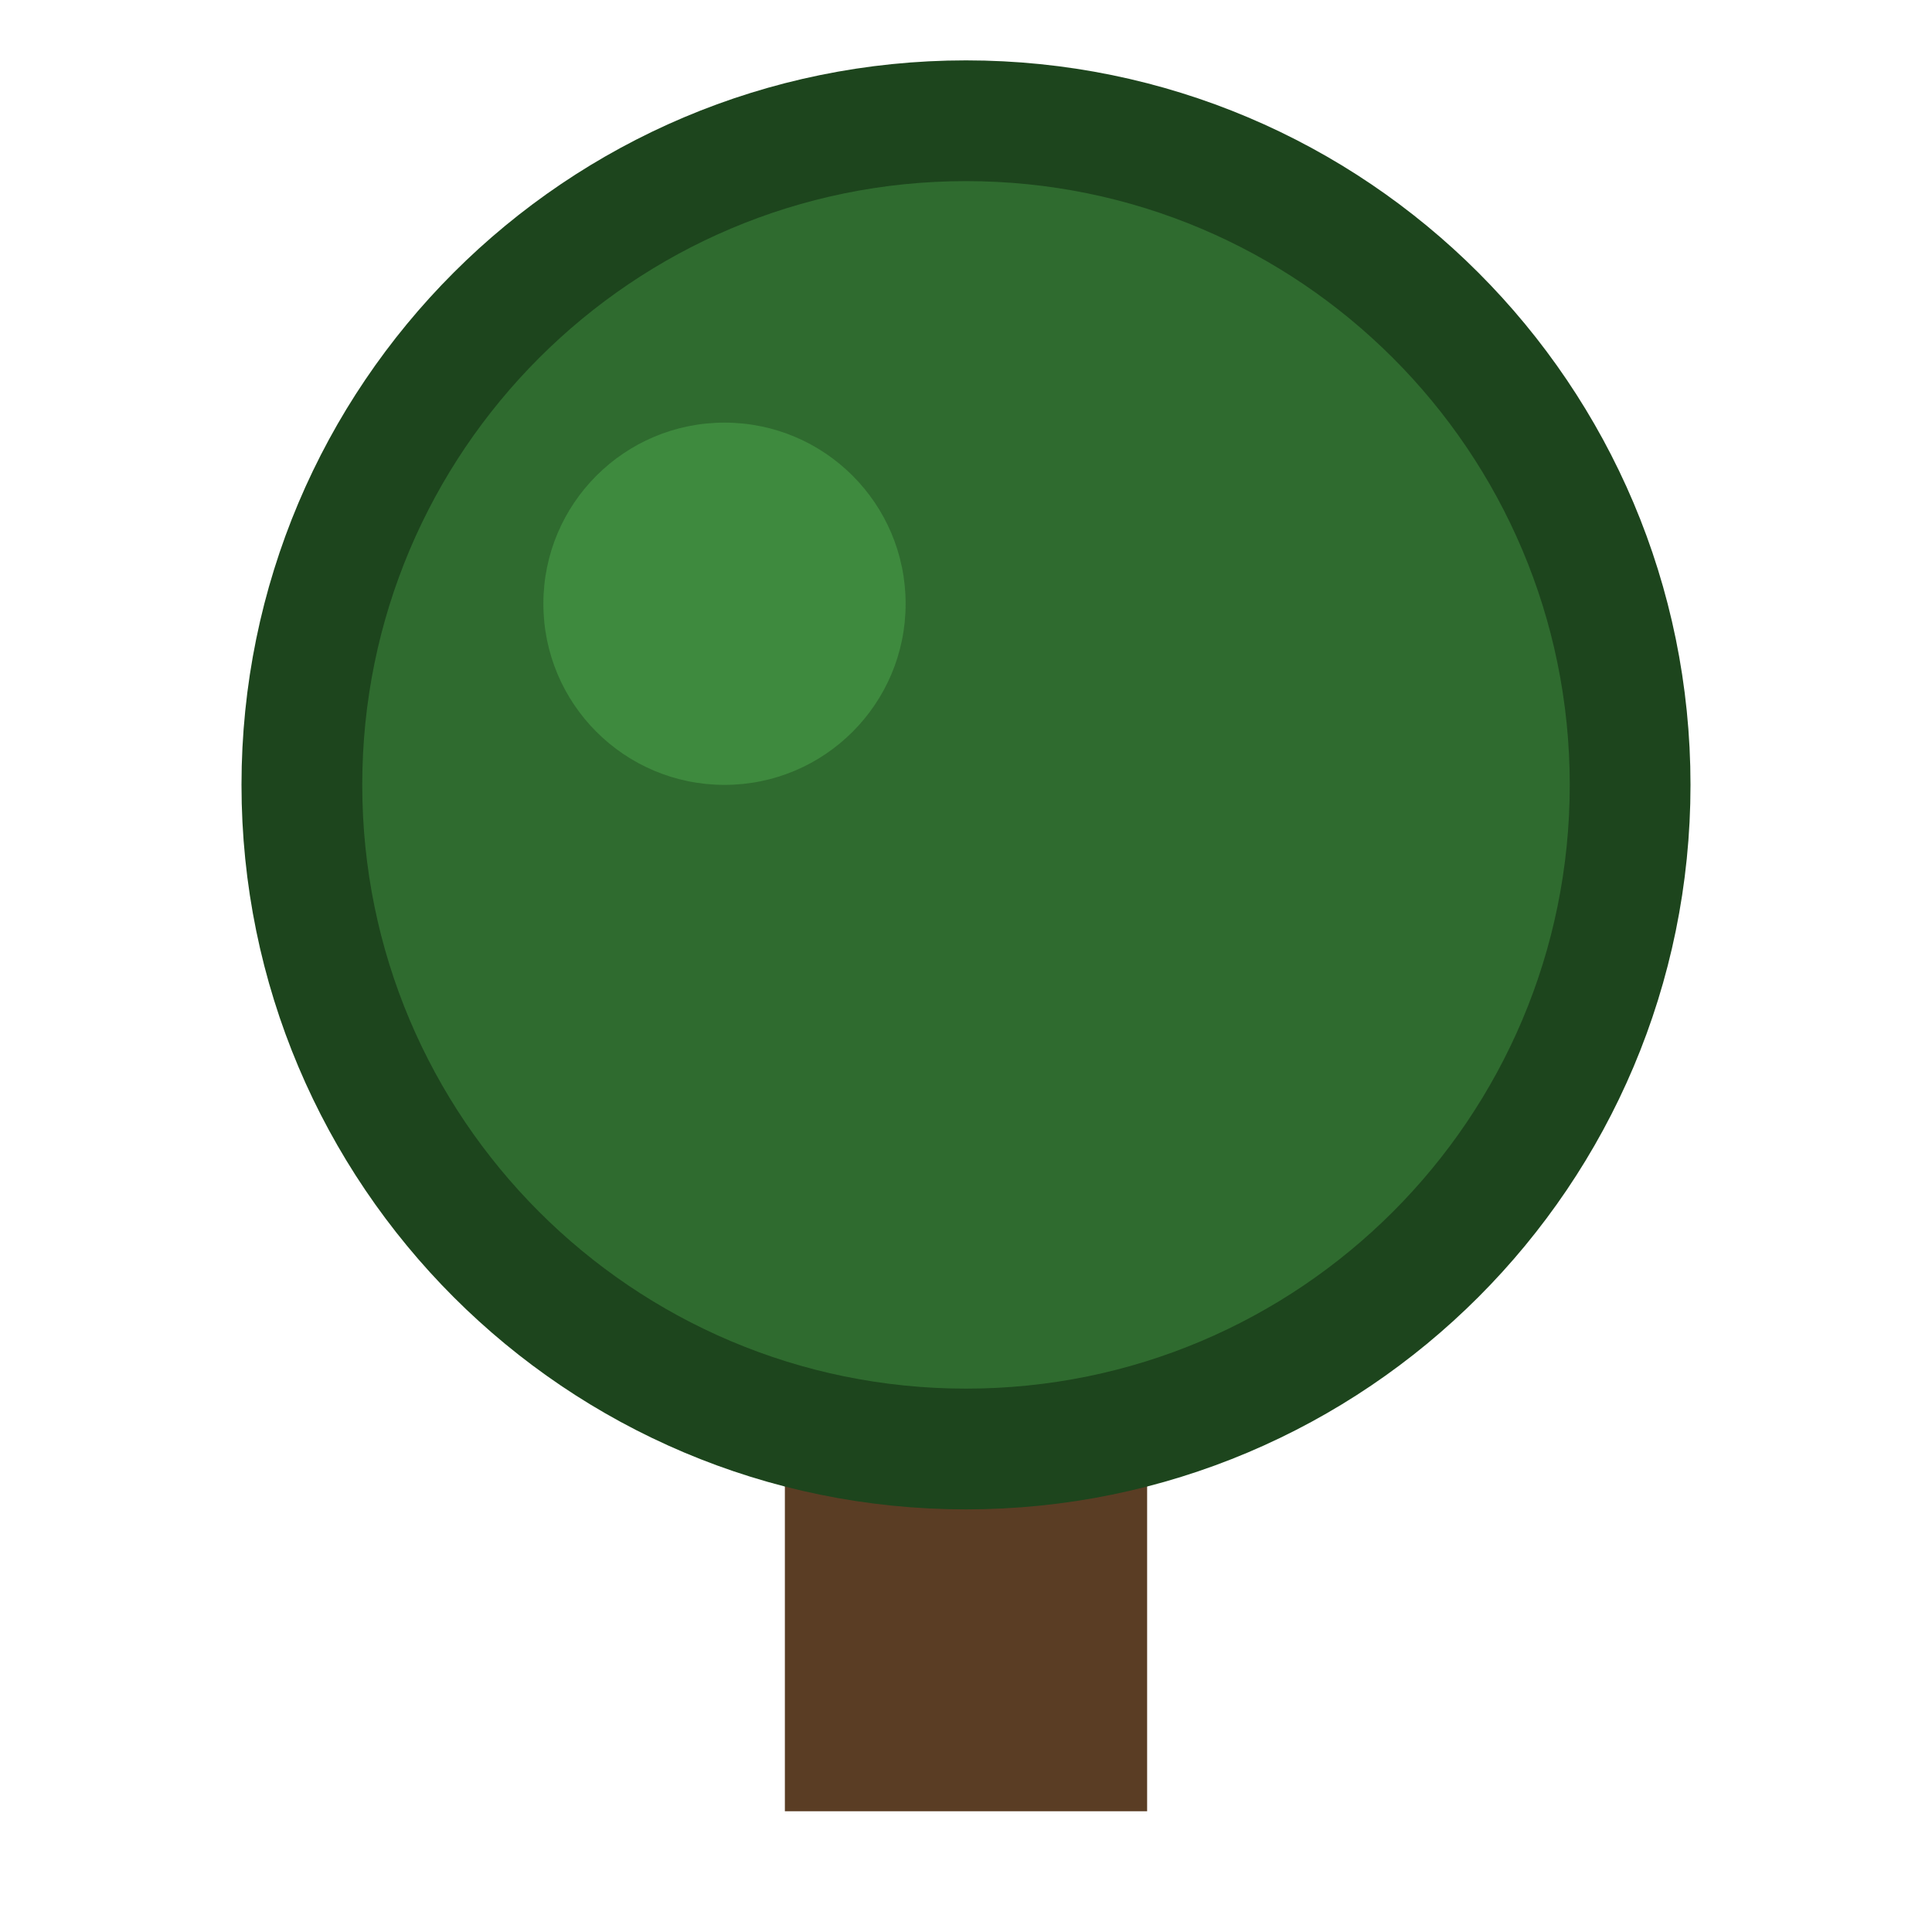
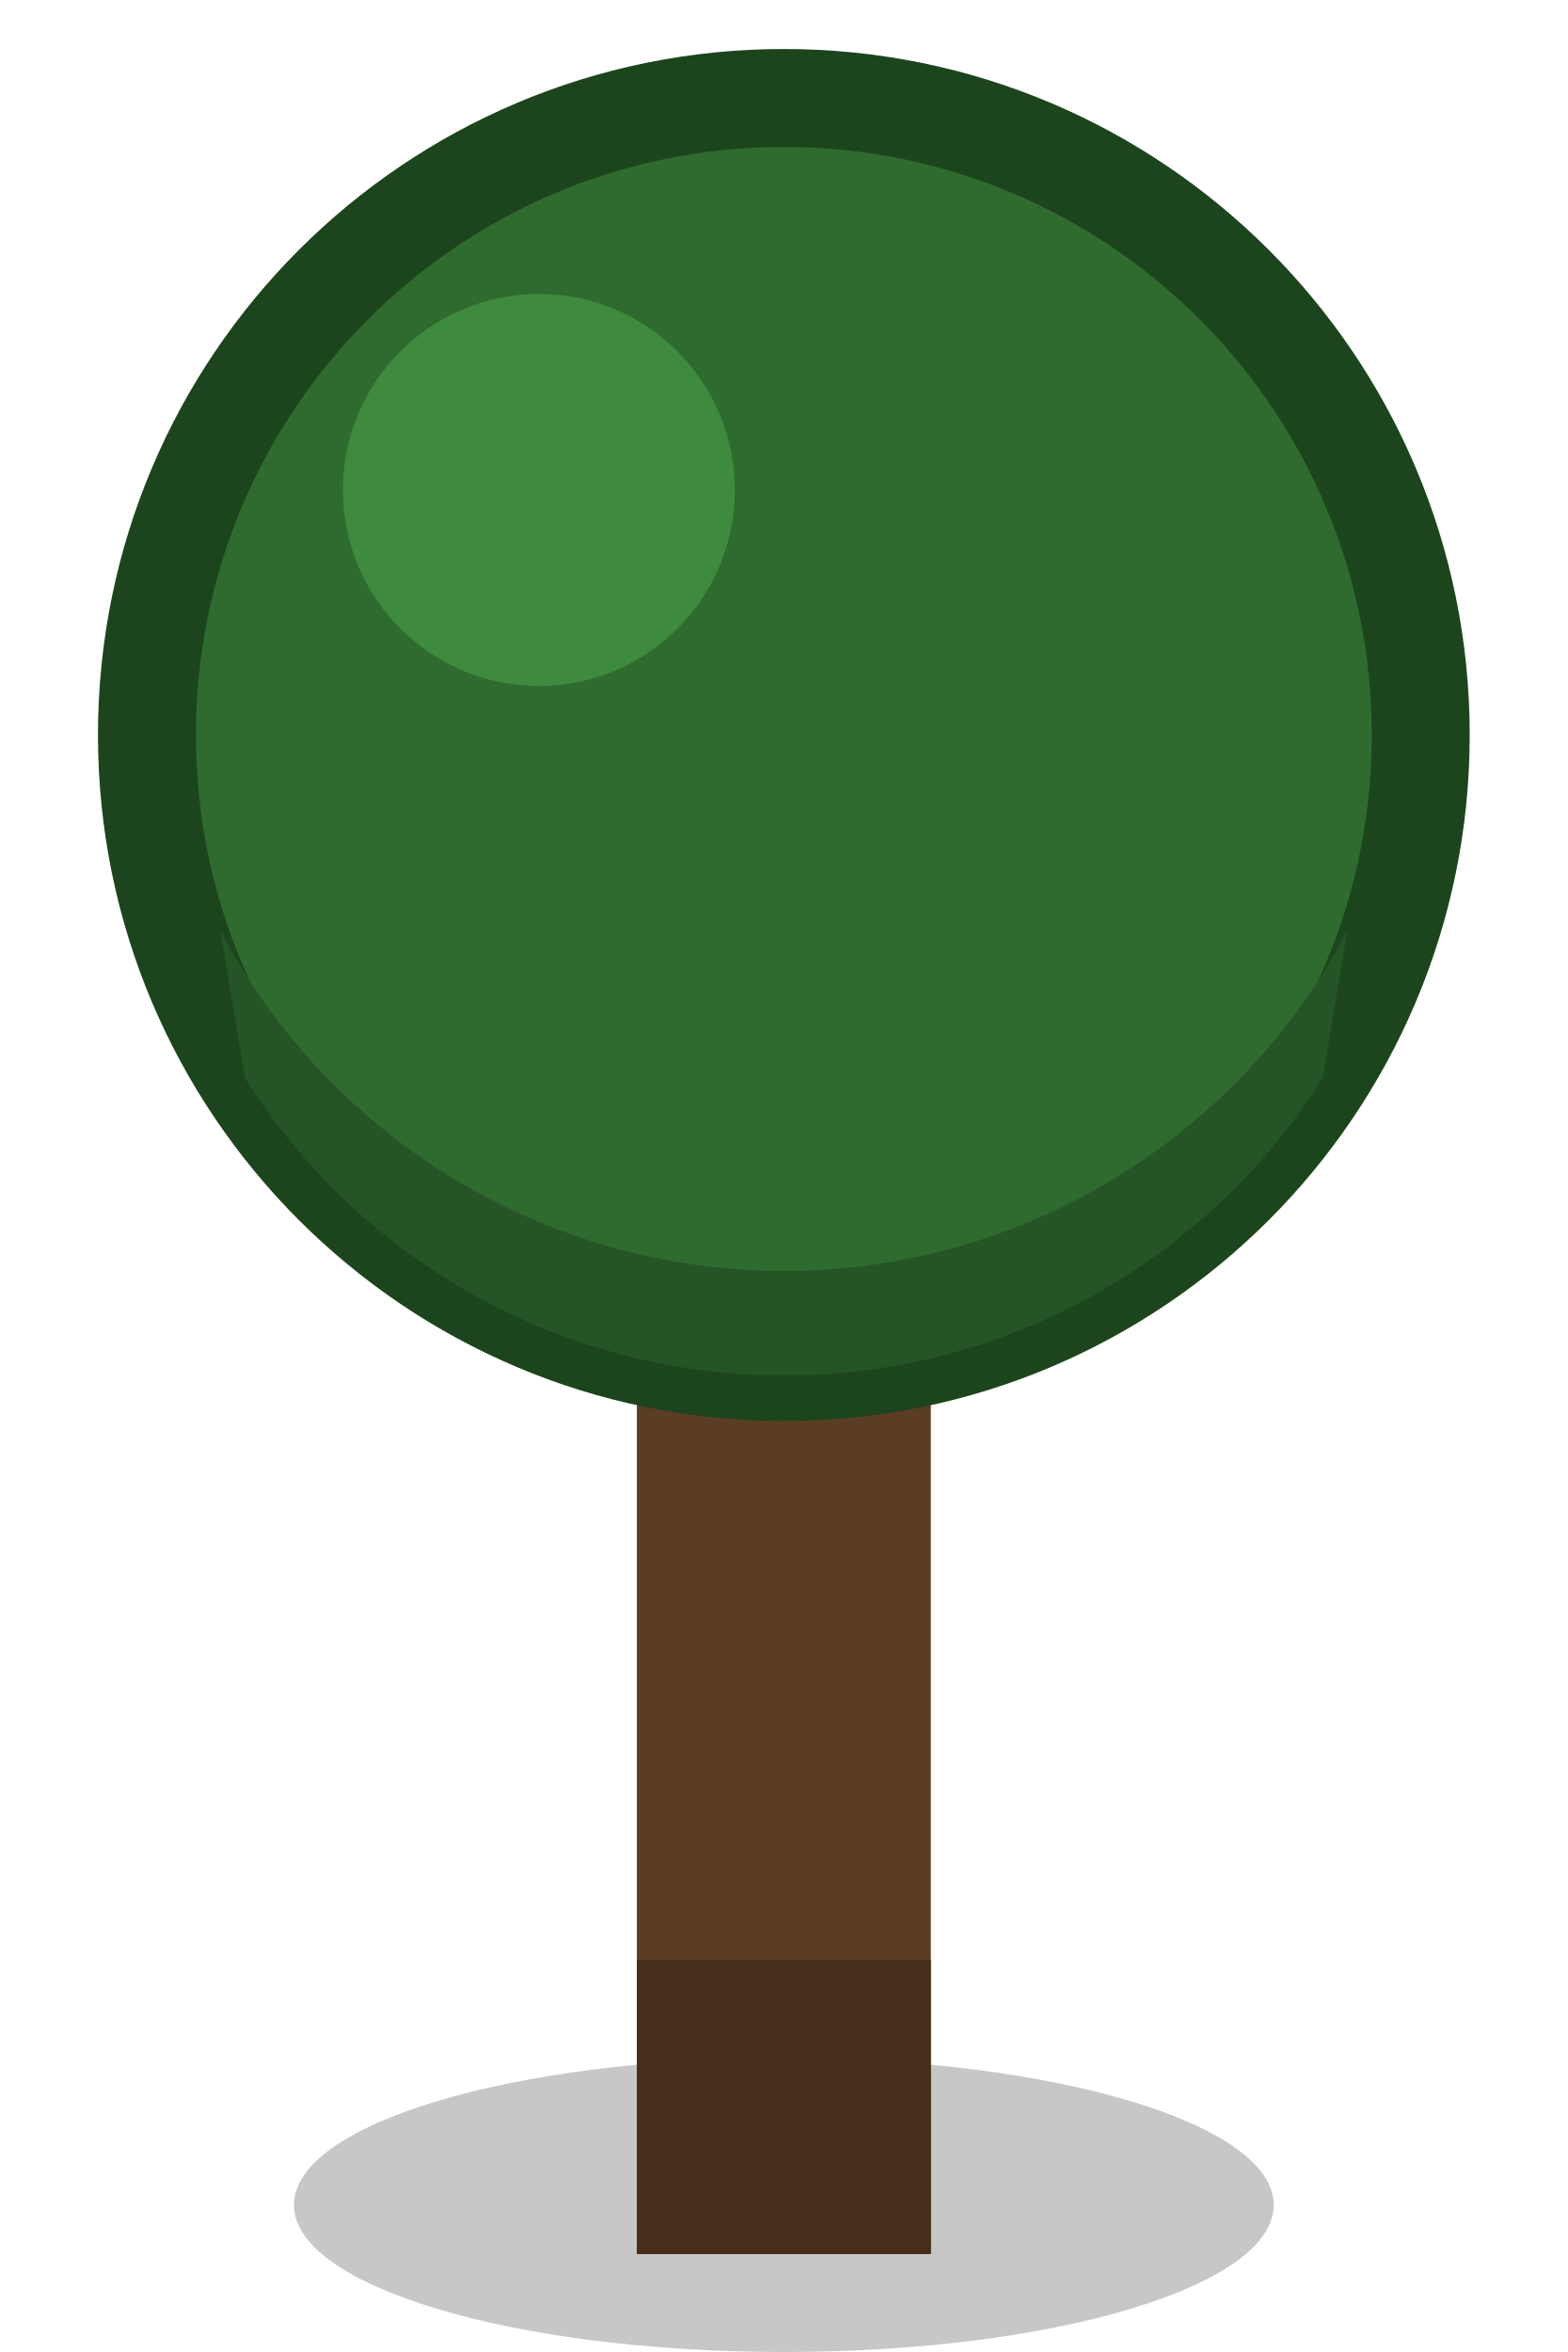
- <svg xmlns="http://www.w3.org/2000/svg" width="32" height="32" viewBox="0 0 32 32">
-   <rect x="13" y="20" width="6" height="10" fill="#5a3d24" />
-   <circle cx="16" cy="13" r="11" fill="#2f6b2f" stroke="#1d451d" stroke-width="2" />
-   <circle cx="12" cy="10" r="3" fill="#3e8a3e" />
+ <svg xmlns="http://www.w3.org/2000/svg" width="32" height="48" viewBox="0 0 32 48">
+   <ellipse cx="16" cy="45" rx="10" ry="3" fill="#000000" opacity="0.22" />
+   <rect x="13" y="26" width="6" height="20" fill="#5a3d24" />
+   <rect x="13" y="40" width="6" height="6" fill="#452e1a" />
+   <circle cx="16" cy="15" r="13" fill="#2f6b2f" stroke="#1d451d" stroke-width="2" />
+   <path d="M4.5 19 A13 13 0 0 0 27.5 19 L27 22 A13 13 0 0 1 5 22 Z" fill="#255526" />
+   <circle cx="11" cy="10" r="4" fill="#3e8a3e" />
</svg>
